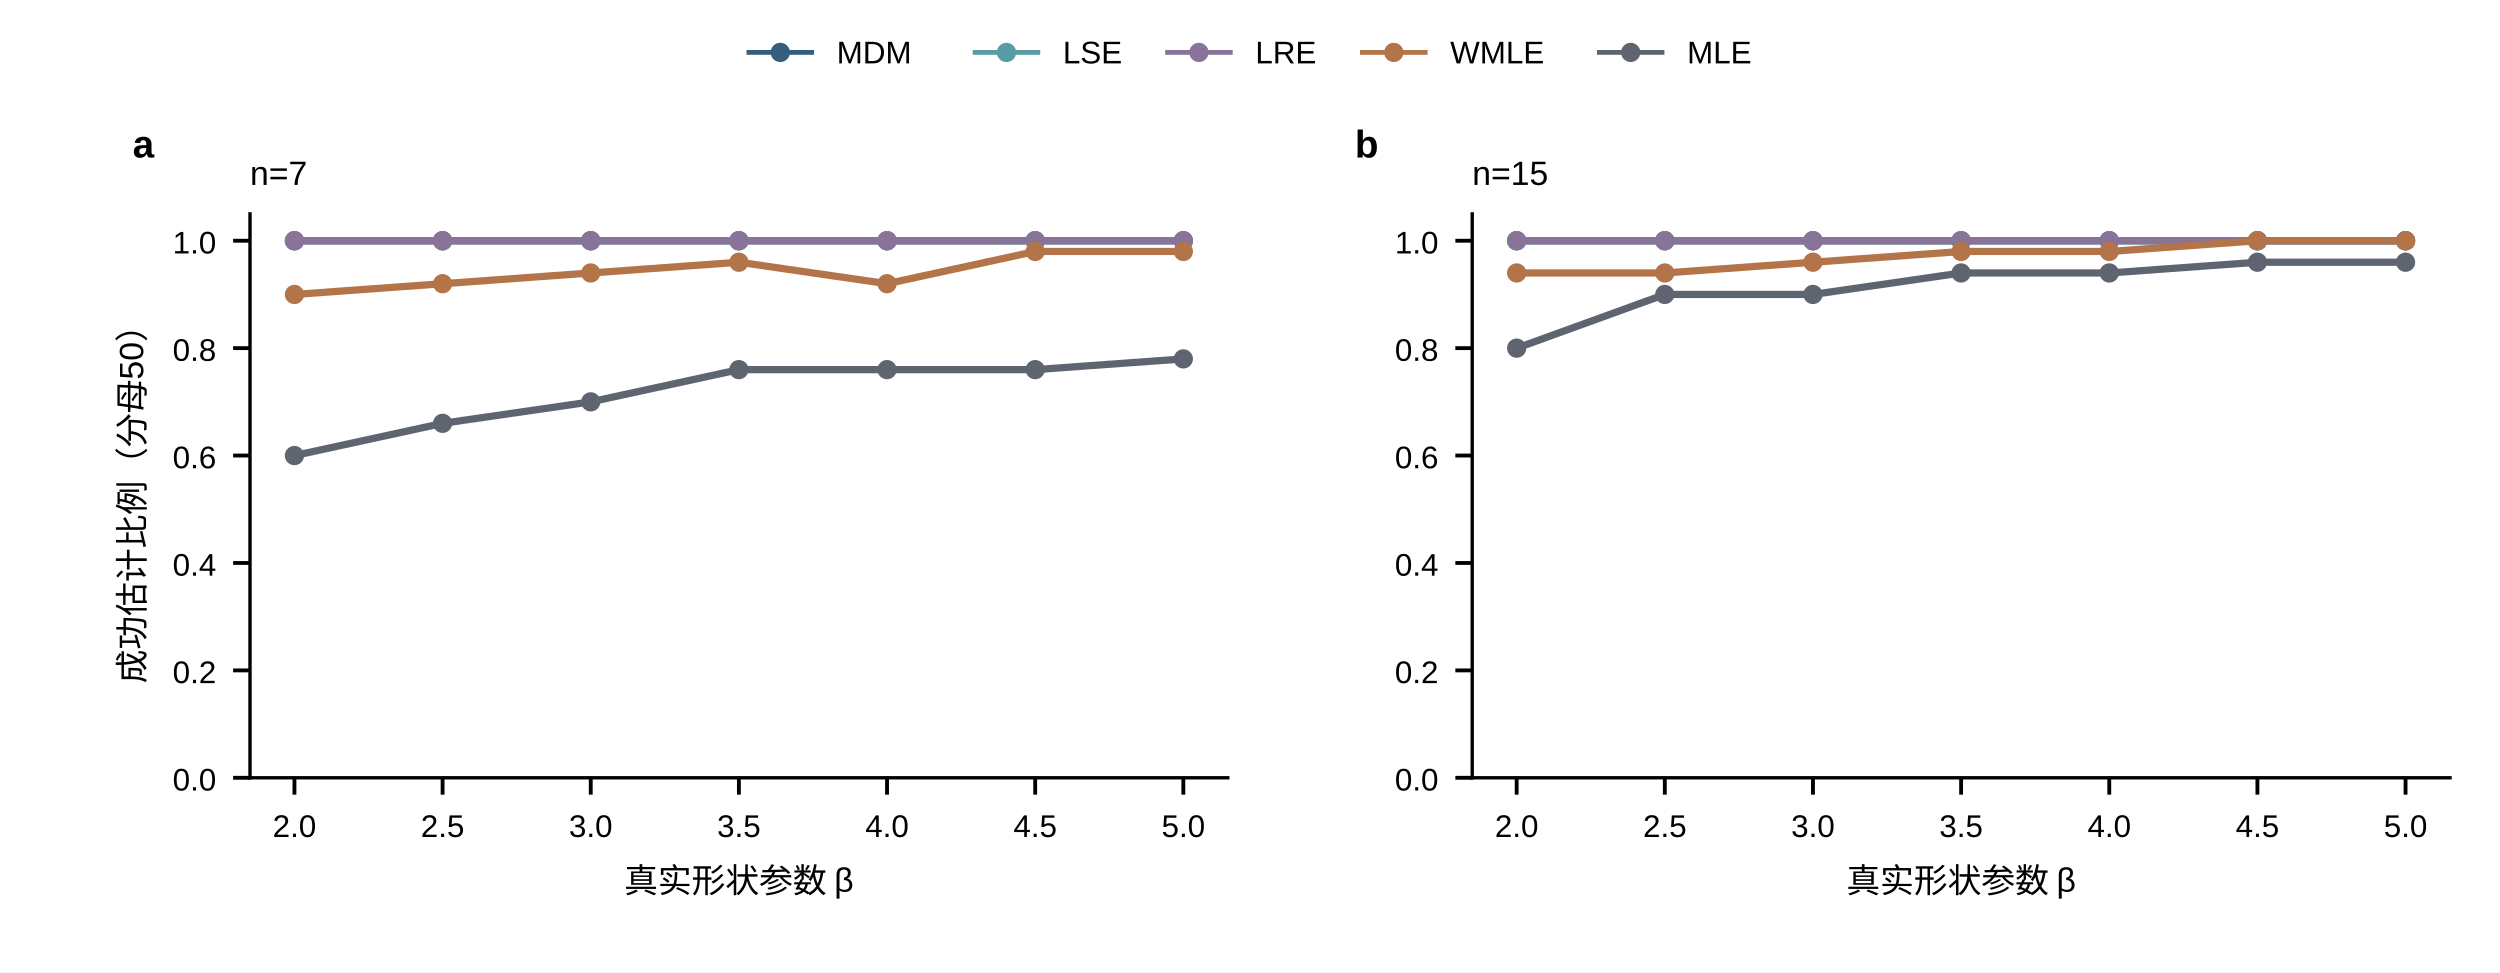
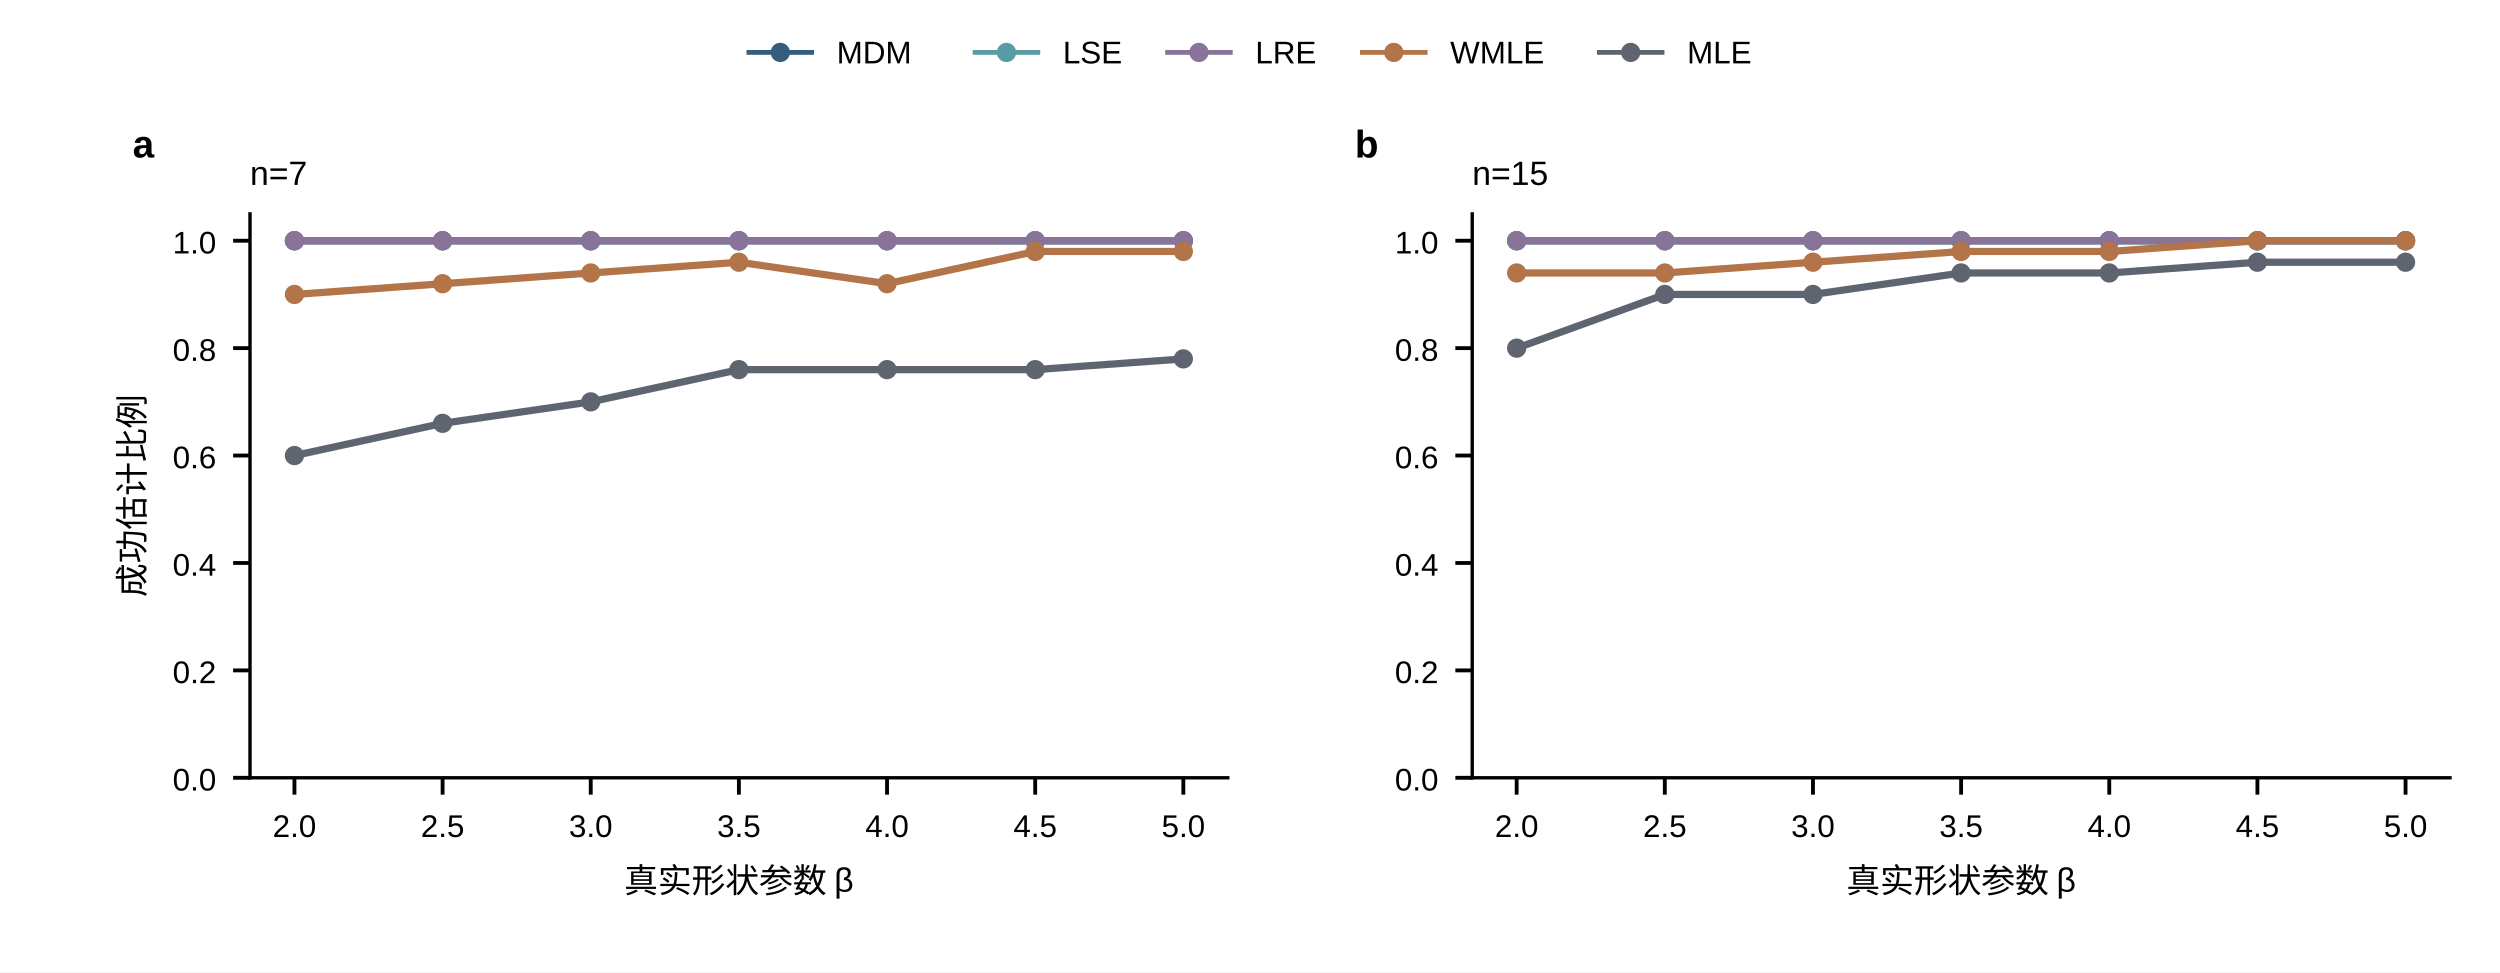
<svg xmlns="http://www.w3.org/2000/svg" xmlns:xlink="http://www.w3.org/1999/xlink" width="518.4pt" height="201.6pt" viewBox="0 0 518.4 201.6" version="1.1">
  <defs>
    <style type="text/css">*{stroke-linejoin: round; stroke-linecap: butt}</style>
  </defs>
  <g id="figure_1">
    <g id="patch_1">
      <path d="M 0 201.6 L 518.4 201.6 L 518.4 0 L 0 0 z " style="fill: #ffffff" />
    </g>
    <g id="axes_1">
      <g id="patch_2">
        <path d="M 51.84 161.28 L 254.592 161.28 L 254.592 44.352 L 51.84 44.352 z " style="fill: #ffffff" />
      </g>
      <g id="matplotlib.axis_1">
        <g id="xtick_1">
          <g id="line2d_1">
            <defs>
-               <path id="m52f894ca47" d="M 0 0 L 0 3.5 " style="stroke: #000000; stroke-width: 0.8" />
+               <path id="mac72987f22" d="M 0 0 L 0 3.5 " style="stroke: #000000; stroke-width: 0.8" />
            </defs>
            <g>
-               <use xlink:href="#m52f894ca47" x="61.056" y="161.28" style="stroke: #000000; stroke-width: 0.8" />
+               <use xlink:href="#mac72987f22" x="61.056" y="161.28" style="stroke: #000000; stroke-width: 0.8" />
            </g>
          </g>
          <g id="text_1">
            <text style="font-size: 6.5px; font-family: 'Microsoft YaHei', 'Arial', 'DejaVu Sans', sans-serif; text-anchor: middle" x="61.056" y="173.558" transform="rotate(-0 61.056 173.5581)">2.0</text>
          </g>
        </g>
        <g id="xtick_2">
          <g id="line2d_2">
            <g>
-               <use xlink:href="#m52f894ca47" x="91.776" y="161.28" style="stroke: #000000; stroke-width: 0.8" />
+               <use xlink:href="#mac72987f22" x="91.776" y="161.28" style="stroke: #000000; stroke-width: 0.8" />
            </g>
          </g>
          <g id="text_2">
            <text style="font-size: 6.5px; font-family: 'Microsoft YaHei', 'Arial', 'DejaVu Sans', sans-serif; text-anchor: middle" x="91.776" y="173.558" transform="rotate(-0 91.776 173.5581)">2.5</text>
          </g>
        </g>
        <g id="xtick_3">
          <g id="line2d_3">
            <g>
-               <use xlink:href="#m52f894ca47" x="122.496" y="161.28" style="stroke: #000000; stroke-width: 0.8" />
+               <use xlink:href="#mac72987f22" x="122.496" y="161.28" style="stroke: #000000; stroke-width: 0.8" />
            </g>
          </g>
          <g id="text_3">
            <text style="font-size: 6.5px; font-family: 'Microsoft YaHei', 'Arial', 'DejaVu Sans', sans-serif; text-anchor: middle" x="122.496" y="173.558" transform="rotate(-0 122.496 173.5581)">3.0</text>
          </g>
        </g>
        <g id="xtick_4">
          <g id="line2d_4">
            <g>
-               <use xlink:href="#m52f894ca47" x="153.216" y="161.28" style="stroke: #000000; stroke-width: 0.8" />
+               <use xlink:href="#mac72987f22" x="153.216" y="161.28" style="stroke: #000000; stroke-width: 0.8" />
            </g>
          </g>
          <g id="text_4">
            <text style="font-size: 6.5px; font-family: 'Microsoft YaHei', 'Arial', 'DejaVu Sans', sans-serif; text-anchor: middle" x="153.216" y="173.558" transform="rotate(-0 153.216 173.5581)">3.5</text>
          </g>
        </g>
        <g id="xtick_5">
          <g id="line2d_5">
            <g>
-               <use xlink:href="#m52f894ca47" x="183.936" y="161.28" style="stroke: #000000; stroke-width: 0.8" />
+               <use xlink:href="#mac72987f22" x="183.936" y="161.28" style="stroke: #000000; stroke-width: 0.8" />
            </g>
          </g>
          <g id="text_5">
            <text style="font-size: 6.5px; font-family: 'Microsoft YaHei', 'Arial', 'DejaVu Sans', sans-serif; text-anchor: middle" x="183.936" y="173.558" transform="rotate(-0 183.936 173.5581)">4.0</text>
          </g>
        </g>
        <g id="xtick_6">
          <g id="line2d_6">
            <g>
-               <use xlink:href="#m52f894ca47" x="214.656" y="161.28" style="stroke: #000000; stroke-width: 0.8" />
+               <use xlink:href="#mac72987f22" x="214.656" y="161.28" style="stroke: #000000; stroke-width: 0.8" />
            </g>
          </g>
          <g id="text_6">
            <text style="font-size: 6.5px; font-family: 'Microsoft YaHei', 'Arial', 'DejaVu Sans', sans-serif; text-anchor: middle" x="214.656" y="173.558" transform="rotate(-0 214.656 173.5581)">4.5</text>
          </g>
        </g>
        <g id="xtick_7">
          <g id="line2d_7">
            <g>
-               <use xlink:href="#m52f894ca47" x="245.376" y="161.28" style="stroke: #000000; stroke-width: 0.8" />
+               <use xlink:href="#mac72987f22" x="245.376" y="161.28" style="stroke: #000000; stroke-width: 0.8" />
            </g>
          </g>
          <g id="text_7">
            <text style="font-size: 6.5px; font-family: 'Microsoft YaHei', 'Arial', 'DejaVu Sans', sans-serif; text-anchor: middle" x="245.376" y="173.558" transform="rotate(-0 245.376 173.5581)">5.0</text>
          </g>
        </g>
        <g id="text_8">
          <text style="font-size: 7px; font-family: 'Microsoft YaHei', 'Arial', 'DejaVu Sans', sans-serif; text-anchor: middle" x="153.216" y="185.081" transform="rotate(-0 153.216 185.0809)">真实形状参数 β</text>
        </g>
      </g>
      <g id="matplotlib.axis_2">
        <g id="ytick_1">
          <g id="line2d_8">
            <defs>
-               <path id="m3443804d9f" d="M 0 0 L -3.5 0 " style="stroke: #000000; stroke-width: 0.8" />
+               <path id="m22dce167b6" d="M 0 0 L -3.5 0 " style="stroke: #000000; stroke-width: 0.8" />
            </defs>
            <g>
-               <use xlink:href="#m3443804d9f" x="51.84" y="161.28" style="stroke: #000000; stroke-width: 0.8" />
+               <use xlink:href="#m22dce167b6" x="51.84" y="161.28" style="stroke: #000000; stroke-width: 0.8" />
            </g>
          </g>
          <g id="text_9">
            <text style="font-size: 6.5px; font-family: 'Microsoft YaHei', 'Arial', 'DejaVu Sans', sans-serif; text-anchor: end" x="44.84" y="163.919" transform="rotate(-0 44.84 163.919)">0.0</text>
          </g>
        </g>
        <g id="ytick_2">
          <g id="line2d_9">
            <g>
-               <use xlink:href="#m3443804d9f" x="51.84" y="139.008" style="stroke: #000000; stroke-width: 0.8" />
+               <use xlink:href="#m22dce167b6" x="51.84" y="139.008" style="stroke: #000000; stroke-width: 0.8" />
            </g>
          </g>
          <g id="text_10">
            <text style="font-size: 6.5px; font-family: 'Microsoft YaHei', 'Arial', 'DejaVu Sans', sans-serif; text-anchor: end" x="44.84" y="141.647" transform="rotate(-0 44.84 141.647)">0.2</text>
          </g>
        </g>
        <g id="ytick_3">
          <g id="line2d_10">
            <g>
-               <use xlink:href="#m3443804d9f" x="51.84" y="116.736" style="stroke: #000000; stroke-width: 0.8" />
+               <use xlink:href="#m22dce167b6" x="51.84" y="116.736" style="stroke: #000000; stroke-width: 0.8" />
            </g>
          </g>
          <g id="text_11">
            <text style="font-size: 6.5px; font-family: 'Microsoft YaHei', 'Arial', 'DejaVu Sans', sans-serif; text-anchor: end" x="44.84" y="119.375" transform="rotate(-0 44.84 119.375)">0.4</text>
          </g>
        </g>
        <g id="ytick_4">
          <g id="line2d_11">
            <g>
-               <use xlink:href="#m3443804d9f" x="51.84" y="94.464" style="stroke: #000000; stroke-width: 0.8" />
+               <use xlink:href="#m22dce167b6" x="51.84" y="94.464" style="stroke: #000000; stroke-width: 0.8" />
            </g>
          </g>
          <g id="text_12">
            <text style="font-size: 6.5px; font-family: 'Microsoft YaHei', 'Arial', 'DejaVu Sans', sans-serif; text-anchor: end" x="44.84" y="97.103" transform="rotate(-0 44.84 97.10304)">0.6</text>
          </g>
        </g>
        <g id="ytick_5">
          <g id="line2d_12">
            <g>
-               <use xlink:href="#m3443804d9f" x="51.84" y="72.192" style="stroke: #000000; stroke-width: 0.8" />
+               <use xlink:href="#m22dce167b6" x="51.84" y="72.192" style="stroke: #000000; stroke-width: 0.8" />
            </g>
          </g>
          <g id="text_13">
            <text style="font-size: 6.5px; font-family: 'Microsoft YaHei', 'Arial', 'DejaVu Sans', sans-serif; text-anchor: end" x="44.84" y="74.831" transform="rotate(-0 44.84 74.83104)">0.8</text>
          </g>
        </g>
        <g id="ytick_6">
          <g id="line2d_13">
            <g>
-               <use xlink:href="#m3443804d9f" x="51.84" y="49.92" style="stroke: #000000; stroke-width: 0.8" />
+               <use xlink:href="#m22dce167b6" x="51.84" y="49.92" style="stroke: #000000; stroke-width: 0.8" />
            </g>
          </g>
          <g id="text_14">
            <text style="font-size: 6.5px; font-family: 'Microsoft YaHei', 'Arial', 'DejaVu Sans', sans-serif; text-anchor: end" x="44.84" y="52.559" transform="rotate(-0 44.84 52.55904)">1.0</text>
          </g>
        </g>
        <g id="text_15">
-           <text style="font-size: 7px; font-family: 'Microsoft YaHei', 'Arial', 'DejaVu Sans', sans-serif; text-anchor: middle" x="29.878" y="102.816" transform="rotate(-90 29.87771 102.816)">成功估计比例（分母50）</text>
+           <text style="font-size: 7px; font-family: 'Microsoft YaHei', 'Arial', 'DejaVu Sans', sans-serif; text-anchor: middle" x="29.878" y="102.816" transform="rotate(-90 29.87771 102.816)">成功估计比例</text>
        </g>
      </g>
      <g id="line2d_14">
-         <path d="M 61.056 49.92 L 91.776 49.92 L 122.496 49.92 L 153.216 49.92 L 183.936 49.92 L 214.656 49.92 L 245.376 49.92 " clip-path="url(#pa2a6c002b0)" style="fill: none; stroke: #345d7e; stroke-width: 1.5; stroke-linecap: square" />
+         <path d="M 61.056 49.92 L 91.776 49.92 L 122.496 49.92 L 153.216 49.92 L 183.936 49.92 L 214.656 49.92 L 245.376 49.92 " clip-path="url(#p9dd5cc0a24)" style="fill: none; stroke: #345d7e; stroke-width: 1.5; stroke-linecap: square" />
        <defs>
-           <path id="mf8c8189ebd" d="M 0 1.5 C 0.398 1.5 0.779 1.342 1.061 1.061 C 1.342 0.779 1.5 0.398 1.5 0 C 1.5 -0.398 1.342 -0.779 1.061 -1.061 C 0.779 -1.342 0.398 -1.5 0 -1.5 C -0.398 -1.5 -0.779 -1.342 -1.061 -1.061 C -1.342 -0.779 -1.5 -0.398 -1.5 0 C -1.5 0.398 -1.342 0.779 -1.061 1.061 C -0.779 1.342 -0.398 1.5 0 1.5 z " style="stroke: #345d7e" />
+           <path id="m0d41736c88" d="M 0 1.5 C 0.398 1.5 0.779 1.342 1.061 1.061 C 1.342 0.779 1.5 0.398 1.5 0 C 1.5 -0.398 1.342 -0.779 1.061 -1.061 C 0.779 -1.342 0.398 -1.5 0 -1.5 C -0.398 -1.5 -0.779 -1.342 -1.061 -1.061 C -1.342 -0.779 -1.5 -0.398 -1.5 0 C -1.5 0.398 -1.342 0.779 -1.061 1.061 C -0.779 1.342 -0.398 1.5 0 1.5 z " style="stroke: #345d7e" />
        </defs>
-         <g clip-path="url(#pa2a6c002b0)">
-           <use xlink:href="#mf8c8189ebd" x="61.056" y="49.92" style="fill: #345d7e; stroke: #345d7e" />
-           <use xlink:href="#mf8c8189ebd" x="91.776" y="49.92" style="fill: #345d7e; stroke: #345d7e" />
-           <use xlink:href="#mf8c8189ebd" x="122.496" y="49.92" style="fill: #345d7e; stroke: #345d7e" />
-           <use xlink:href="#mf8c8189ebd" x="153.216" y="49.92" style="fill: #345d7e; stroke: #345d7e" />
-           <use xlink:href="#mf8c8189ebd" x="183.936" y="49.92" style="fill: #345d7e; stroke: #345d7e" />
-           <use xlink:href="#mf8c8189ebd" x="214.656" y="49.92" style="fill: #345d7e; stroke: #345d7e" />
-           <use xlink:href="#mf8c8189ebd" x="245.376" y="49.92" style="fill: #345d7e; stroke: #345d7e" />
+         <g clip-path="url(#p9dd5cc0a24)">
+           <use xlink:href="#m0d41736c88" x="61.056" y="49.92" style="fill: #345d7e; stroke: #345d7e" />
+           <use xlink:href="#m0d41736c88" x="91.776" y="49.92" style="fill: #345d7e; stroke: #345d7e" />
+           <use xlink:href="#m0d41736c88" x="122.496" y="49.92" style="fill: #345d7e; stroke: #345d7e" />
+           <use xlink:href="#m0d41736c88" x="153.216" y="49.92" style="fill: #345d7e; stroke: #345d7e" />
+           <use xlink:href="#m0d41736c88" x="183.936" y="49.92" style="fill: #345d7e; stroke: #345d7e" />
+           <use xlink:href="#m0d41736c88" x="214.656" y="49.92" style="fill: #345d7e; stroke: #345d7e" />
+           <use xlink:href="#m0d41736c88" x="245.376" y="49.92" style="fill: #345d7e; stroke: #345d7e" />
        </g>
      </g>
      <g id="line2d_15">
-         <path d="M 61.056 49.92 L 91.776 49.92 L 122.496 49.92 L 153.216 49.92 L 183.936 49.92 L 214.656 49.92 L 245.376 49.92 " clip-path="url(#pa2a6c002b0)" style="fill: none; stroke: #589ca3; stroke-width: 1.5; stroke-linecap: square" />
+         <path d="M 61.056 49.92 L 91.776 49.92 L 122.496 49.92 L 153.216 49.92 L 183.936 49.92 L 214.656 49.92 L 245.376 49.92 " clip-path="url(#p9dd5cc0a24)" style="fill: none; stroke: #589ca3; stroke-width: 1.5; stroke-linecap: square" />
        <defs>
-           <path id="m329922a974" d="M 0 1.5 C 0.398 1.5 0.779 1.342 1.061 1.061 C 1.342 0.779 1.5 0.398 1.5 0 C 1.5 -0.398 1.342 -0.779 1.061 -1.061 C 0.779 -1.342 0.398 -1.5 0 -1.5 C -0.398 -1.5 -0.779 -1.342 -1.061 -1.061 C -1.342 -0.779 -1.5 -0.398 -1.5 0 C -1.5 0.398 -1.342 0.779 -1.061 1.061 C -0.779 1.342 -0.398 1.5 0 1.5 z " style="stroke: #589ca3" />
+           <path id="m8e7877c3de" d="M 0 1.5 C 0.398 1.5 0.779 1.342 1.061 1.061 C 1.342 0.779 1.5 0.398 1.5 0 C 1.5 -0.398 1.342 -0.779 1.061 -1.061 C 0.779 -1.342 0.398 -1.5 0 -1.5 C -0.398 -1.5 -0.779 -1.342 -1.061 -1.061 C -1.342 -0.779 -1.5 -0.398 -1.5 0 C -1.5 0.398 -1.342 0.779 -1.061 1.061 C -0.779 1.342 -0.398 1.5 0 1.5 z " style="stroke: #589ca3" />
        </defs>
-         <g clip-path="url(#pa2a6c002b0)">
-           <use xlink:href="#m329922a974" x="61.056" y="49.92" style="fill: #589ca3; stroke: #589ca3" />
-           <use xlink:href="#m329922a974" x="91.776" y="49.92" style="fill: #589ca3; stroke: #589ca3" />
-           <use xlink:href="#m329922a974" x="122.496" y="49.92" style="fill: #589ca3; stroke: #589ca3" />
-           <use xlink:href="#m329922a974" x="153.216" y="49.92" style="fill: #589ca3; stroke: #589ca3" />
-           <use xlink:href="#m329922a974" x="183.936" y="49.92" style="fill: #589ca3; stroke: #589ca3" />
-           <use xlink:href="#m329922a974" x="214.656" y="49.92" style="fill: #589ca3; stroke: #589ca3" />
-           <use xlink:href="#m329922a974" x="245.376" y="49.92" style="fill: #589ca3; stroke: #589ca3" />
+         <g clip-path="url(#p9dd5cc0a24)">
+           <use xlink:href="#m8e7877c3de" x="61.056" y="49.92" style="fill: #589ca3; stroke: #589ca3" />
+           <use xlink:href="#m8e7877c3de" x="91.776" y="49.92" style="fill: #589ca3; stroke: #589ca3" />
+           <use xlink:href="#m8e7877c3de" x="122.496" y="49.92" style="fill: #589ca3; stroke: #589ca3" />
+           <use xlink:href="#m8e7877c3de" x="153.216" y="49.92" style="fill: #589ca3; stroke: #589ca3" />
+           <use xlink:href="#m8e7877c3de" x="183.936" y="49.92" style="fill: #589ca3; stroke: #589ca3" />
+           <use xlink:href="#m8e7877c3de" x="214.656" y="49.92" style="fill: #589ca3; stroke: #589ca3" />
+           <use xlink:href="#m8e7877c3de" x="245.376" y="49.92" style="fill: #589ca3; stroke: #589ca3" />
        </g>
      </g>
      <g id="line2d_16">
-         <path d="M 61.056 49.92 L 91.776 49.92 L 122.496 49.92 L 153.216 49.92 L 183.936 49.92 L 214.656 49.92 L 245.376 49.92 " clip-path="url(#pa2a6c002b0)" style="fill: none; stroke: #8a7398; stroke-width: 1.5; stroke-linecap: square" />
+         <path d="M 61.056 49.92 L 91.776 49.92 L 122.496 49.92 L 153.216 49.92 L 183.936 49.92 L 214.656 49.92 L 245.376 49.92 " clip-path="url(#p9dd5cc0a24)" style="fill: none; stroke: #8a7398; stroke-width: 1.5; stroke-linecap: square" />
        <defs>
-           <path id="mcb646d51de" d="M 0 1.5 C 0.398 1.5 0.779 1.342 1.061 1.061 C 1.342 0.779 1.5 0.398 1.5 0 C 1.5 -0.398 1.342 -0.779 1.061 -1.061 C 0.779 -1.342 0.398 -1.5 0 -1.5 C -0.398 -1.5 -0.779 -1.342 -1.061 -1.061 C -1.342 -0.779 -1.5 -0.398 -1.5 0 C -1.5 0.398 -1.342 0.779 -1.061 1.061 C -0.779 1.342 -0.398 1.5 0 1.5 z " style="stroke: #8a7398" />
+           <path id="m2a832a45e6" d="M 0 1.5 C 0.398 1.5 0.779 1.342 1.061 1.061 C 1.342 0.779 1.5 0.398 1.5 0 C 1.5 -0.398 1.342 -0.779 1.061 -1.061 C 0.779 -1.342 0.398 -1.5 0 -1.5 C -0.398 -1.5 -0.779 -1.342 -1.061 -1.061 C -1.342 -0.779 -1.5 -0.398 -1.5 0 C -1.5 0.398 -1.342 0.779 -1.061 1.061 C -0.779 1.342 -0.398 1.5 0 1.5 z " style="stroke: #8a7398" />
        </defs>
-         <g clip-path="url(#pa2a6c002b0)">
-           <use xlink:href="#mcb646d51de" x="61.056" y="49.92" style="fill: #8a7398; stroke: #8a7398" />
-           <use xlink:href="#mcb646d51de" x="91.776" y="49.92" style="fill: #8a7398; stroke: #8a7398" />
-           <use xlink:href="#mcb646d51de" x="122.496" y="49.92" style="fill: #8a7398; stroke: #8a7398" />
-           <use xlink:href="#mcb646d51de" x="153.216" y="49.92" style="fill: #8a7398; stroke: #8a7398" />
-           <use xlink:href="#mcb646d51de" x="183.936" y="49.92" style="fill: #8a7398; stroke: #8a7398" />
-           <use xlink:href="#mcb646d51de" x="214.656" y="49.92" style="fill: #8a7398; stroke: #8a7398" />
-           <use xlink:href="#mcb646d51de" x="245.376" y="49.92" style="fill: #8a7398; stroke: #8a7398" />
+         <g clip-path="url(#p9dd5cc0a24)">
+           <use xlink:href="#m2a832a45e6" x="61.056" y="49.92" style="fill: #8a7398; stroke: #8a7398" />
+           <use xlink:href="#m2a832a45e6" x="91.776" y="49.92" style="fill: #8a7398; stroke: #8a7398" />
+           <use xlink:href="#m2a832a45e6" x="122.496" y="49.92" style="fill: #8a7398; stroke: #8a7398" />
+           <use xlink:href="#m2a832a45e6" x="153.216" y="49.92" style="fill: #8a7398; stroke: #8a7398" />
+           <use xlink:href="#m2a832a45e6" x="183.936" y="49.92" style="fill: #8a7398; stroke: #8a7398" />
+           <use xlink:href="#m2a832a45e6" x="214.656" y="49.92" style="fill: #8a7398; stroke: #8a7398" />
+           <use xlink:href="#m2a832a45e6" x="245.376" y="49.92" style="fill: #8a7398; stroke: #8a7398" />
        </g>
      </g>
      <g id="line2d_17">
-         <path d="M 61.056 61.056 L 91.776 58.829 L 122.496 56.602 L 153.216 54.374 L 183.936 58.829 L 214.656 52.147 L 245.376 52.147 " clip-path="url(#pa2a6c002b0)" style="fill: none; stroke: #b27448; stroke-width: 1.5; stroke-linecap: square" />
+         <path d="M 61.056 61.056 L 91.776 58.829 L 122.496 56.602 L 153.216 54.374 L 183.936 58.829 L 214.656 52.147 L 245.376 52.147 " clip-path="url(#p9dd5cc0a24)" style="fill: none; stroke: #b27448; stroke-width: 1.5; stroke-linecap: square" />
        <defs>
-           <path id="m77d8731230" d="M 0 1.5 C 0.398 1.5 0.779 1.342 1.061 1.061 C 1.342 0.779 1.5 0.398 1.5 0 C 1.5 -0.398 1.342 -0.779 1.061 -1.061 C 0.779 -1.342 0.398 -1.5 0 -1.5 C -0.398 -1.5 -0.779 -1.342 -1.061 -1.061 C -1.342 -0.779 -1.5 -0.398 -1.5 0 C -1.5 0.398 -1.342 0.779 -1.061 1.061 C -0.779 1.342 -0.398 1.5 0 1.5 z " style="stroke: #b27448" />
+           <path id="m5f519df55a" d="M 0 1.5 C 0.398 1.5 0.779 1.342 1.061 1.061 C 1.342 0.779 1.5 0.398 1.5 0 C 1.5 -0.398 1.342 -0.779 1.061 -1.061 C 0.779 -1.342 0.398 -1.5 0 -1.5 C -0.398 -1.5 -0.779 -1.342 -1.061 -1.061 C -1.342 -0.779 -1.5 -0.398 -1.5 0 C -1.5 0.398 -1.342 0.779 -1.061 1.061 C -0.779 1.342 -0.398 1.5 0 1.5 z " style="stroke: #b27448" />
        </defs>
-         <g clip-path="url(#pa2a6c002b0)">
-           <use xlink:href="#m77d8731230" x="61.056" y="61.056" style="fill: #b27448; stroke: #b27448" />
-           <use xlink:href="#m77d8731230" x="91.776" y="58.829" style="fill: #b27448; stroke: #b27448" />
-           <use xlink:href="#m77d8731230" x="122.496" y="56.602" style="fill: #b27448; stroke: #b27448" />
-           <use xlink:href="#m77d8731230" x="153.216" y="54.374" style="fill: #b27448; stroke: #b27448" />
-           <use xlink:href="#m77d8731230" x="183.936" y="58.829" style="fill: #b27448; stroke: #b27448" />
-           <use xlink:href="#m77d8731230" x="214.656" y="52.147" style="fill: #b27448; stroke: #b27448" />
-           <use xlink:href="#m77d8731230" x="245.376" y="52.147" style="fill: #b27448; stroke: #b27448" />
+         <g clip-path="url(#p9dd5cc0a24)">
+           <use xlink:href="#m5f519df55a" x="61.056" y="61.056" style="fill: #b27448; stroke: #b27448" />
+           <use xlink:href="#m5f519df55a" x="91.776" y="58.829" style="fill: #b27448; stroke: #b27448" />
+           <use xlink:href="#m5f519df55a" x="122.496" y="56.602" style="fill: #b27448; stroke: #b27448" />
+           <use xlink:href="#m5f519df55a" x="153.216" y="54.374" style="fill: #b27448; stroke: #b27448" />
+           <use xlink:href="#m5f519df55a" x="183.936" y="58.829" style="fill: #b27448; stroke: #b27448" />
+           <use xlink:href="#m5f519df55a" x="214.656" y="52.147" style="fill: #b27448; stroke: #b27448" />
+           <use xlink:href="#m5f519df55a" x="245.376" y="52.147" style="fill: #b27448; stroke: #b27448" />
        </g>
      </g>
      <g id="line2d_18">
-         <path d="M 61.056 94.464 L 91.776 87.782 L 122.496 83.328 L 153.216 76.646 L 183.936 76.646 L 214.656 76.646 L 245.376 74.419 " clip-path="url(#pa2a6c002b0)" style="fill: none; stroke: #5f6570; stroke-width: 1.5; stroke-linecap: square" />
+         <path d="M 61.056 94.464 L 91.776 87.782 L 122.496 83.328 L 153.216 76.646 L 183.936 76.646 L 214.656 76.646 L 245.376 74.419 " clip-path="url(#p9dd5cc0a24)" style="fill: none; stroke: #5f6570; stroke-width: 1.5; stroke-linecap: square" />
        <defs>
-           <path id="m27c44af8bd" d="M 0 1.5 C 0.398 1.5 0.779 1.342 1.061 1.061 C 1.342 0.779 1.5 0.398 1.5 0 C 1.5 -0.398 1.342 -0.779 1.061 -1.061 C 0.779 -1.342 0.398 -1.5 0 -1.5 C -0.398 -1.5 -0.779 -1.342 -1.061 -1.061 C -1.342 -0.779 -1.5 -0.398 -1.5 0 C -1.5 0.398 -1.342 0.779 -1.061 1.061 C -0.779 1.342 -0.398 1.5 0 1.5 z " style="stroke: #5f6570" />
+           <path id="mb5ea25c2c4" d="M 0 1.5 C 0.398 1.5 0.779 1.342 1.061 1.061 C 1.342 0.779 1.5 0.398 1.5 0 C 1.5 -0.398 1.342 -0.779 1.061 -1.061 C 0.779 -1.342 0.398 -1.5 0 -1.5 C -0.398 -1.5 -0.779 -1.342 -1.061 -1.061 C -1.342 -0.779 -1.5 -0.398 -1.5 0 C -1.5 0.398 -1.342 0.779 -1.061 1.061 C -0.779 1.342 -0.398 1.5 0 1.5 z " style="stroke: #5f6570" />
        </defs>
-         <g clip-path="url(#pa2a6c002b0)">
-           <use xlink:href="#m27c44af8bd" x="61.056" y="94.464" style="fill: #5f6570; stroke: #5f6570" />
-           <use xlink:href="#m27c44af8bd" x="91.776" y="87.782" style="fill: #5f6570; stroke: #5f6570" />
-           <use xlink:href="#m27c44af8bd" x="122.496" y="83.328" style="fill: #5f6570; stroke: #5f6570" />
-           <use xlink:href="#m27c44af8bd" x="153.216" y="76.646" style="fill: #5f6570; stroke: #5f6570" />
-           <use xlink:href="#m27c44af8bd" x="183.936" y="76.646" style="fill: #5f6570; stroke: #5f6570" />
-           <use xlink:href="#m27c44af8bd" x="214.656" y="76.646" style="fill: #5f6570; stroke: #5f6570" />
-           <use xlink:href="#m27c44af8bd" x="245.376" y="74.419" style="fill: #5f6570; stroke: #5f6570" />
+         <g clip-path="url(#p9dd5cc0a24)">
+           <use xlink:href="#mb5ea25c2c4" x="61.056" y="94.464" style="fill: #5f6570; stroke: #5f6570" />
+           <use xlink:href="#mb5ea25c2c4" x="91.776" y="87.782" style="fill: #5f6570; stroke: #5f6570" />
+           <use xlink:href="#mb5ea25c2c4" x="122.496" y="83.328" style="fill: #5f6570; stroke: #5f6570" />
+           <use xlink:href="#mb5ea25c2c4" x="153.216" y="76.646" style="fill: #5f6570; stroke: #5f6570" />
+           <use xlink:href="#mb5ea25c2c4" x="183.936" y="76.646" style="fill: #5f6570; stroke: #5f6570" />
+           <use xlink:href="#mb5ea25c2c4" x="214.656" y="76.646" style="fill: #5f6570; stroke: #5f6570" />
+           <use xlink:href="#mb5ea25c2c4" x="245.376" y="74.419" style="fill: #5f6570; stroke: #5f6570" />
        </g>
      </g>
      <g id="patch_3">
        <path d="M 51.84 161.28 L 51.84 44.352 " style="fill: none; stroke: #000000; stroke-width: 0.7; stroke-linejoin: miter; stroke-linecap: square" />
      </g>
      <g id="patch_4">
        <path d="M 51.84 161.28 L 254.592 161.28 " style="fill: none; stroke: #000000; stroke-width: 0.7; stroke-linejoin: miter; stroke-linecap: square" />
      </g>
      <g id="text_16">
        <text style="font-weight: 700; font-size: 8px; font-family: 'Microsoft YaHei', 'Arial', 'DejaVu Sans', sans-serif; text-anchor: start" x="27.51" y="32.659" transform="rotate(-0 27.50976 32.6592)">a</text>
      </g>
      <g id="text_17">
        <text style="font-size: 7px; font-family: 'Microsoft YaHei', 'Arial', 'DejaVu Sans', sans-serif; text-anchor: start" x="51.84" y="38.352" transform="rotate(-0 51.84 38.352)">n=7</text>
      </g>
    </g>
    <g id="axes_2">
      <g id="patch_5">
        <path d="M 305.28 161.28 L 508.032 161.28 L 508.032 44.352 L 305.28 44.352 z " style="fill: #ffffff" />
      </g>
      <g id="matplotlib.axis_3">
        <g id="xtick_8">
          <g id="line2d_19">
            <g>
-               <use xlink:href="#m52f894ca47" x="314.496" y="161.28" style="stroke: #000000; stroke-width: 0.8" />
+               <use xlink:href="#mac72987f22" x="314.496" y="161.28" style="stroke: #000000; stroke-width: 0.8" />
            </g>
          </g>
          <g id="text_18">
            <text style="font-size: 6.5px; font-family: 'Microsoft YaHei', 'Arial', 'DejaVu Sans', sans-serif; text-anchor: middle" x="314.496" y="173.558" transform="rotate(-0 314.496 173.5581)">2.0</text>
          </g>
        </g>
        <g id="xtick_9">
          <g id="line2d_20">
            <g>
-               <use xlink:href="#m52f894ca47" x="345.216" y="161.28" style="stroke: #000000; stroke-width: 0.8" />
+               <use xlink:href="#mac72987f22" x="345.216" y="161.28" style="stroke: #000000; stroke-width: 0.8" />
            </g>
          </g>
          <g id="text_19">
            <text style="font-size: 6.5px; font-family: 'Microsoft YaHei', 'Arial', 'DejaVu Sans', sans-serif; text-anchor: middle" x="345.216" y="173.558" transform="rotate(-0 345.216 173.5581)">2.5</text>
          </g>
        </g>
        <g id="xtick_10">
          <g id="line2d_21">
            <g>
-               <use xlink:href="#m52f894ca47" x="375.936" y="161.28" style="stroke: #000000; stroke-width: 0.8" />
+               <use xlink:href="#mac72987f22" x="375.936" y="161.28" style="stroke: #000000; stroke-width: 0.8" />
            </g>
          </g>
          <g id="text_20">
            <text style="font-size: 6.5px; font-family: 'Microsoft YaHei', 'Arial', 'DejaVu Sans', sans-serif; text-anchor: middle" x="375.936" y="173.558" transform="rotate(-0 375.936 173.5581)">3.0</text>
          </g>
        </g>
        <g id="xtick_11">
          <g id="line2d_22">
            <g>
-               <use xlink:href="#m52f894ca47" x="406.656" y="161.28" style="stroke: #000000; stroke-width: 0.8" />
+               <use xlink:href="#mac72987f22" x="406.656" y="161.28" style="stroke: #000000; stroke-width: 0.8" />
            </g>
          </g>
          <g id="text_21">
            <text style="font-size: 6.5px; font-family: 'Microsoft YaHei', 'Arial', 'DejaVu Sans', sans-serif; text-anchor: middle" x="406.656" y="173.558" transform="rotate(-0 406.656 173.5581)">3.5</text>
          </g>
        </g>
        <g id="xtick_12">
          <g id="line2d_23">
            <g>
-               <use xlink:href="#m52f894ca47" x="437.376" y="161.28" style="stroke: #000000; stroke-width: 0.8" />
+               <use xlink:href="#mac72987f22" x="437.376" y="161.28" style="stroke: #000000; stroke-width: 0.8" />
            </g>
          </g>
          <g id="text_22">
            <text style="font-size: 6.5px; font-family: 'Microsoft YaHei', 'Arial', 'DejaVu Sans', sans-serif; text-anchor: middle" x="437.376" y="173.558" transform="rotate(-0 437.376 173.5581)">4.0</text>
          </g>
        </g>
        <g id="xtick_13">
          <g id="line2d_24">
            <g>
-               <use xlink:href="#m52f894ca47" x="468.096" y="161.28" style="stroke: #000000; stroke-width: 0.8" />
+               <use xlink:href="#mac72987f22" x="468.096" y="161.28" style="stroke: #000000; stroke-width: 0.8" />
            </g>
          </g>
          <g id="text_23">
            <text style="font-size: 6.5px; font-family: 'Microsoft YaHei', 'Arial', 'DejaVu Sans', sans-serif; text-anchor: middle" x="468.096" y="173.558" transform="rotate(-0 468.096 173.5581)">4.5</text>
          </g>
        </g>
        <g id="xtick_14">
          <g id="line2d_25">
            <g>
-               <use xlink:href="#m52f894ca47" x="498.816" y="161.28" style="stroke: #000000; stroke-width: 0.8" />
+               <use xlink:href="#mac72987f22" x="498.816" y="161.28" style="stroke: #000000; stroke-width: 0.8" />
            </g>
          </g>
          <g id="text_24">
            <text style="font-size: 6.5px; font-family: 'Microsoft YaHei', 'Arial', 'DejaVu Sans', sans-serif; text-anchor: middle" x="498.816" y="173.558" transform="rotate(-0 498.816 173.5581)">5.0</text>
          </g>
        </g>
        <g id="text_25">
          <text style="font-size: 7px; font-family: 'Microsoft YaHei', 'Arial', 'DejaVu Sans', sans-serif; text-anchor: middle" x="406.656" y="185.081" transform="rotate(-0 406.656 185.0809)">真实形状参数 β</text>
        </g>
      </g>
      <g id="matplotlib.axis_4">
        <g id="ytick_7">
          <g id="line2d_26">
            <g>
-               <use xlink:href="#m3443804d9f" x="305.28" y="161.28" style="stroke: #000000; stroke-width: 0.8" />
+               <use xlink:href="#m22dce167b6" x="305.28" y="161.28" style="stroke: #000000; stroke-width: 0.8" />
            </g>
          </g>
          <g id="text_26">
            <text style="font-size: 6.5px; font-family: 'Microsoft YaHei', 'Arial', 'DejaVu Sans', sans-serif; text-anchor: end" x="298.28" y="163.919" transform="rotate(-0 298.28 163.919)">0.0</text>
          </g>
        </g>
        <g id="ytick_8">
          <g id="line2d_27">
            <g>
-               <use xlink:href="#m3443804d9f" x="305.28" y="139.008" style="stroke: #000000; stroke-width: 0.8" />
+               <use xlink:href="#m22dce167b6" x="305.28" y="139.008" style="stroke: #000000; stroke-width: 0.8" />
            </g>
          </g>
          <g id="text_27">
            <text style="font-size: 6.5px; font-family: 'Microsoft YaHei', 'Arial', 'DejaVu Sans', sans-serif; text-anchor: end" x="298.28" y="141.647" transform="rotate(-0 298.28 141.647)">0.2</text>
          </g>
        </g>
        <g id="ytick_9">
          <g id="line2d_28">
            <g>
-               <use xlink:href="#m3443804d9f" x="305.28" y="116.736" style="stroke: #000000; stroke-width: 0.8" />
+               <use xlink:href="#m22dce167b6" x="305.28" y="116.736" style="stroke: #000000; stroke-width: 0.8" />
            </g>
          </g>
          <g id="text_28">
            <text style="font-size: 6.5px; font-family: 'Microsoft YaHei', 'Arial', 'DejaVu Sans', sans-serif; text-anchor: end" x="298.28" y="119.375" transform="rotate(-0 298.28 119.375)">0.4</text>
          </g>
        </g>
        <g id="ytick_10">
          <g id="line2d_29">
            <g>
-               <use xlink:href="#m3443804d9f" x="305.28" y="94.464" style="stroke: #000000; stroke-width: 0.8" />
+               <use xlink:href="#m22dce167b6" x="305.28" y="94.464" style="stroke: #000000; stroke-width: 0.8" />
            </g>
          </g>
          <g id="text_29">
            <text style="font-size: 6.5px; font-family: 'Microsoft YaHei', 'Arial', 'DejaVu Sans', sans-serif; text-anchor: end" x="298.28" y="97.103" transform="rotate(-0 298.28 97.10304)">0.6</text>
          </g>
        </g>
        <g id="ytick_11">
          <g id="line2d_30">
            <g>
-               <use xlink:href="#m3443804d9f" x="305.28" y="72.192" style="stroke: #000000; stroke-width: 0.8" />
+               <use xlink:href="#m22dce167b6" x="305.28" y="72.192" style="stroke: #000000; stroke-width: 0.8" />
            </g>
          </g>
          <g id="text_30">
            <text style="font-size: 6.5px; font-family: 'Microsoft YaHei', 'Arial', 'DejaVu Sans', sans-serif; text-anchor: end" x="298.28" y="74.831" transform="rotate(-0 298.28 74.83104)">0.8</text>
          </g>
        </g>
        <g id="ytick_12">
          <g id="line2d_31">
            <g>
-               <use xlink:href="#m3443804d9f" x="305.28" y="49.92" style="stroke: #000000; stroke-width: 0.8" />
+               <use xlink:href="#m22dce167b6" x="305.28" y="49.92" style="stroke: #000000; stroke-width: 0.8" />
            </g>
          </g>
          <g id="text_31">
            <text style="font-size: 6.5px; font-family: 'Microsoft YaHei', 'Arial', 'DejaVu Sans', sans-serif; text-anchor: end" x="298.28" y="52.559" transform="rotate(-0 298.28 52.55904)">1.0</text>
          </g>
        </g>
      </g>
      <g id="line2d_32">
-         <path d="M 314.496 49.92 L 345.216 49.92 L 375.936 49.92 L 406.656 49.92 L 437.376 49.92 L 468.096 49.92 L 498.816 49.92 " clip-path="url(#pa4f170e0bd)" style="fill: none; stroke: #345d7e; stroke-width: 1.5; stroke-linecap: square" />
-         <g clip-path="url(#pa4f170e0bd)">
-           <use xlink:href="#mf8c8189ebd" x="314.496" y="49.92" style="fill: #345d7e; stroke: #345d7e" />
-           <use xlink:href="#mf8c8189ebd" x="345.216" y="49.92" style="fill: #345d7e; stroke: #345d7e" />
-           <use xlink:href="#mf8c8189ebd" x="375.936" y="49.92" style="fill: #345d7e; stroke: #345d7e" />
-           <use xlink:href="#mf8c8189ebd" x="406.656" y="49.92" style="fill: #345d7e; stroke: #345d7e" />
-           <use xlink:href="#mf8c8189ebd" x="437.376" y="49.92" style="fill: #345d7e; stroke: #345d7e" />
-           <use xlink:href="#mf8c8189ebd" x="468.096" y="49.92" style="fill: #345d7e; stroke: #345d7e" />
-           <use xlink:href="#mf8c8189ebd" x="498.816" y="49.92" style="fill: #345d7e; stroke: #345d7e" />
+         <path d="M 314.496 49.92 L 345.216 49.92 L 375.936 49.92 L 406.656 49.92 L 437.376 49.92 L 468.096 49.92 L 498.816 49.92 " clip-path="url(#p9c9f7a67c8)" style="fill: none; stroke: #345d7e; stroke-width: 1.5; stroke-linecap: square" />
+         <g clip-path="url(#p9c9f7a67c8)">
+           <use xlink:href="#m0d41736c88" x="314.496" y="49.92" style="fill: #345d7e; stroke: #345d7e" />
+           <use xlink:href="#m0d41736c88" x="345.216" y="49.92" style="fill: #345d7e; stroke: #345d7e" />
+           <use xlink:href="#m0d41736c88" x="375.936" y="49.92" style="fill: #345d7e; stroke: #345d7e" />
+           <use xlink:href="#m0d41736c88" x="406.656" y="49.92" style="fill: #345d7e; stroke: #345d7e" />
+           <use xlink:href="#m0d41736c88" x="437.376" y="49.92" style="fill: #345d7e; stroke: #345d7e" />
+           <use xlink:href="#m0d41736c88" x="468.096" y="49.92" style="fill: #345d7e; stroke: #345d7e" />
+           <use xlink:href="#m0d41736c88" x="498.816" y="49.92" style="fill: #345d7e; stroke: #345d7e" />
        </g>
      </g>
      <g id="line2d_33">
-         <path d="M 314.496 49.92 L 345.216 49.92 L 375.936 49.92 L 406.656 49.92 L 437.376 49.92 L 468.096 49.92 L 498.816 49.92 " clip-path="url(#pa4f170e0bd)" style="fill: none; stroke: #589ca3; stroke-width: 1.5; stroke-linecap: square" />
-         <g clip-path="url(#pa4f170e0bd)">
-           <use xlink:href="#m329922a974" x="314.496" y="49.92" style="fill: #589ca3; stroke: #589ca3" />
-           <use xlink:href="#m329922a974" x="345.216" y="49.92" style="fill: #589ca3; stroke: #589ca3" />
-           <use xlink:href="#m329922a974" x="375.936" y="49.92" style="fill: #589ca3; stroke: #589ca3" />
-           <use xlink:href="#m329922a974" x="406.656" y="49.92" style="fill: #589ca3; stroke: #589ca3" />
-           <use xlink:href="#m329922a974" x="437.376" y="49.92" style="fill: #589ca3; stroke: #589ca3" />
-           <use xlink:href="#m329922a974" x="468.096" y="49.92" style="fill: #589ca3; stroke: #589ca3" />
-           <use xlink:href="#m329922a974" x="498.816" y="49.92" style="fill: #589ca3; stroke: #589ca3" />
+         <path d="M 314.496 49.92 L 345.216 49.92 L 375.936 49.92 L 406.656 49.92 L 437.376 49.92 L 468.096 49.92 L 498.816 49.92 " clip-path="url(#p9c9f7a67c8)" style="fill: none; stroke: #589ca3; stroke-width: 1.5; stroke-linecap: square" />
+         <g clip-path="url(#p9c9f7a67c8)">
+           <use xlink:href="#m8e7877c3de" x="314.496" y="49.92" style="fill: #589ca3; stroke: #589ca3" />
+           <use xlink:href="#m8e7877c3de" x="345.216" y="49.92" style="fill: #589ca3; stroke: #589ca3" />
+           <use xlink:href="#m8e7877c3de" x="375.936" y="49.92" style="fill: #589ca3; stroke: #589ca3" />
+           <use xlink:href="#m8e7877c3de" x="406.656" y="49.92" style="fill: #589ca3; stroke: #589ca3" />
+           <use xlink:href="#m8e7877c3de" x="437.376" y="49.92" style="fill: #589ca3; stroke: #589ca3" />
+           <use xlink:href="#m8e7877c3de" x="468.096" y="49.92" style="fill: #589ca3; stroke: #589ca3" />
+           <use xlink:href="#m8e7877c3de" x="498.816" y="49.92" style="fill: #589ca3; stroke: #589ca3" />
        </g>
      </g>
      <g id="line2d_34">
-         <path d="M 314.496 49.92 L 345.216 49.92 L 375.936 49.92 L 406.656 49.92 L 437.376 49.92 L 468.096 49.92 L 498.816 49.92 " clip-path="url(#pa4f170e0bd)" style="fill: none; stroke: #8a7398; stroke-width: 1.5; stroke-linecap: square" />
-         <g clip-path="url(#pa4f170e0bd)">
-           <use xlink:href="#mcb646d51de" x="314.496" y="49.92" style="fill: #8a7398; stroke: #8a7398" />
-           <use xlink:href="#mcb646d51de" x="345.216" y="49.92" style="fill: #8a7398; stroke: #8a7398" />
-           <use xlink:href="#mcb646d51de" x="375.936" y="49.92" style="fill: #8a7398; stroke: #8a7398" />
-           <use xlink:href="#mcb646d51de" x="406.656" y="49.92" style="fill: #8a7398; stroke: #8a7398" />
-           <use xlink:href="#mcb646d51de" x="437.376" y="49.92" style="fill: #8a7398; stroke: #8a7398" />
-           <use xlink:href="#mcb646d51de" x="468.096" y="49.92" style="fill: #8a7398; stroke: #8a7398" />
-           <use xlink:href="#mcb646d51de" x="498.816" y="49.92" style="fill: #8a7398; stroke: #8a7398" />
+         <path d="M 314.496 49.92 L 345.216 49.92 L 375.936 49.92 L 406.656 49.92 L 437.376 49.92 L 468.096 49.92 L 498.816 49.92 " clip-path="url(#p9c9f7a67c8)" style="fill: none; stroke: #8a7398; stroke-width: 1.5; stroke-linecap: square" />
+         <g clip-path="url(#p9c9f7a67c8)">
+           <use xlink:href="#m2a832a45e6" x="314.496" y="49.92" style="fill: #8a7398; stroke: #8a7398" />
+           <use xlink:href="#m2a832a45e6" x="345.216" y="49.92" style="fill: #8a7398; stroke: #8a7398" />
+           <use xlink:href="#m2a832a45e6" x="375.936" y="49.92" style="fill: #8a7398; stroke: #8a7398" />
+           <use xlink:href="#m2a832a45e6" x="406.656" y="49.92" style="fill: #8a7398; stroke: #8a7398" />
+           <use xlink:href="#m2a832a45e6" x="437.376" y="49.92" style="fill: #8a7398; stroke: #8a7398" />
+           <use xlink:href="#m2a832a45e6" x="468.096" y="49.92" style="fill: #8a7398; stroke: #8a7398" />
+           <use xlink:href="#m2a832a45e6" x="498.816" y="49.92" style="fill: #8a7398; stroke: #8a7398" />
        </g>
      </g>
      <g id="line2d_35">
-         <path d="M 314.496 56.602 L 345.216 56.602 L 375.936 54.374 L 406.656 52.147 L 437.376 52.147 L 468.096 49.92 L 498.816 49.92 " clip-path="url(#pa4f170e0bd)" style="fill: none; stroke: #b27448; stroke-width: 1.5; stroke-linecap: square" />
-         <g clip-path="url(#pa4f170e0bd)">
-           <use xlink:href="#m77d8731230" x="314.496" y="56.602" style="fill: #b27448; stroke: #b27448" />
-           <use xlink:href="#m77d8731230" x="345.216" y="56.602" style="fill: #b27448; stroke: #b27448" />
-           <use xlink:href="#m77d8731230" x="375.936" y="54.374" style="fill: #b27448; stroke: #b27448" />
-           <use xlink:href="#m77d8731230" x="406.656" y="52.147" style="fill: #b27448; stroke: #b27448" />
-           <use xlink:href="#m77d8731230" x="437.376" y="52.147" style="fill: #b27448; stroke: #b27448" />
-           <use xlink:href="#m77d8731230" x="468.096" y="49.92" style="fill: #b27448; stroke: #b27448" />
-           <use xlink:href="#m77d8731230" x="498.816" y="49.92" style="fill: #b27448; stroke: #b27448" />
+         <path d="M 314.496 56.602 L 345.216 56.602 L 375.936 54.374 L 406.656 52.147 L 437.376 52.147 L 468.096 49.92 L 498.816 49.92 " clip-path="url(#p9c9f7a67c8)" style="fill: none; stroke: #b27448; stroke-width: 1.5; stroke-linecap: square" />
+         <g clip-path="url(#p9c9f7a67c8)">
+           <use xlink:href="#m5f519df55a" x="314.496" y="56.602" style="fill: #b27448; stroke: #b27448" />
+           <use xlink:href="#m5f519df55a" x="345.216" y="56.602" style="fill: #b27448; stroke: #b27448" />
+           <use xlink:href="#m5f519df55a" x="375.936" y="54.374" style="fill: #b27448; stroke: #b27448" />
+           <use xlink:href="#m5f519df55a" x="406.656" y="52.147" style="fill: #b27448; stroke: #b27448" />
+           <use xlink:href="#m5f519df55a" x="437.376" y="52.147" style="fill: #b27448; stroke: #b27448" />
+           <use xlink:href="#m5f519df55a" x="468.096" y="49.92" style="fill: #b27448; stroke: #b27448" />
+           <use xlink:href="#m5f519df55a" x="498.816" y="49.92" style="fill: #b27448; stroke: #b27448" />
        </g>
      </g>
      <g id="line2d_36">
-         <path d="M 314.496 72.192 L 345.216 61.056 L 375.936 61.056 L 406.656 56.602 L 437.376 56.602 L 468.096 54.374 L 498.816 54.374 " clip-path="url(#pa4f170e0bd)" style="fill: none; stroke: #5f6570; stroke-width: 1.5; stroke-linecap: square" />
-         <g clip-path="url(#pa4f170e0bd)">
-           <use xlink:href="#m27c44af8bd" x="314.496" y="72.192" style="fill: #5f6570; stroke: #5f6570" />
-           <use xlink:href="#m27c44af8bd" x="345.216" y="61.056" style="fill: #5f6570; stroke: #5f6570" />
-           <use xlink:href="#m27c44af8bd" x="375.936" y="61.056" style="fill: #5f6570; stroke: #5f6570" />
-           <use xlink:href="#m27c44af8bd" x="406.656" y="56.602" style="fill: #5f6570; stroke: #5f6570" />
-           <use xlink:href="#m27c44af8bd" x="437.376" y="56.602" style="fill: #5f6570; stroke: #5f6570" />
-           <use xlink:href="#m27c44af8bd" x="468.096" y="54.374" style="fill: #5f6570; stroke: #5f6570" />
-           <use xlink:href="#m27c44af8bd" x="498.816" y="54.374" style="fill: #5f6570; stroke: #5f6570" />
+         <path d="M 314.496 72.192 L 345.216 61.056 L 375.936 61.056 L 406.656 56.602 L 437.376 56.602 L 468.096 54.374 L 498.816 54.374 " clip-path="url(#p9c9f7a67c8)" style="fill: none; stroke: #5f6570; stroke-width: 1.5; stroke-linecap: square" />
+         <g clip-path="url(#p9c9f7a67c8)">
+           <use xlink:href="#mb5ea25c2c4" x="314.496" y="72.192" style="fill: #5f6570; stroke: #5f6570" />
+           <use xlink:href="#mb5ea25c2c4" x="345.216" y="61.056" style="fill: #5f6570; stroke: #5f6570" />
+           <use xlink:href="#mb5ea25c2c4" x="375.936" y="61.056" style="fill: #5f6570; stroke: #5f6570" />
+           <use xlink:href="#mb5ea25c2c4" x="406.656" y="56.602" style="fill: #5f6570; stroke: #5f6570" />
+           <use xlink:href="#mb5ea25c2c4" x="437.376" y="56.602" style="fill: #5f6570; stroke: #5f6570" />
+           <use xlink:href="#mb5ea25c2c4" x="468.096" y="54.374" style="fill: #5f6570; stroke: #5f6570" />
+           <use xlink:href="#mb5ea25c2c4" x="498.816" y="54.374" style="fill: #5f6570; stroke: #5f6570" />
        </g>
      </g>
      <g id="patch_6">
        <path d="M 305.28 161.28 L 305.28 44.352 " style="fill: none; stroke: #000000; stroke-width: 0.7; stroke-linejoin: miter; stroke-linecap: square" />
      </g>
      <g id="patch_7">
        <path d="M 305.28 161.28 L 508.032 161.28 " style="fill: none; stroke: #000000; stroke-width: 0.7; stroke-linejoin: miter; stroke-linecap: square" />
      </g>
      <g id="text_32">
        <text style="font-weight: 700; font-size: 8px; font-family: 'Microsoft YaHei', 'Arial', 'DejaVu Sans', sans-serif; text-anchor: start" x="280.95" y="32.659" transform="rotate(-0 280.9498 32.6592)">b</text>
      </g>
      <g id="text_33">
        <text style="font-size: 7px; font-family: 'Microsoft YaHei', 'Arial', 'DejaVu Sans', sans-serif; text-anchor: start" x="305.28" y="38.352" transform="rotate(-0 305.28 38.352)">n=15</text>
      </g>
    </g>
    <g id="legend_1">
      <g id="line2d_37">
        <path d="M 155.3 10.869 L 161.8 10.869 L 168.3 10.869 " style="fill: none; stroke: #345d7e; stroke-linecap: square" />
        <g>
-           <use xlink:href="#mf8c8189ebd" x="161.8" y="10.869" style="fill: #345d7e; stroke: #345d7e" />
+           <use xlink:href="#m0d41736c88" x="161.8" y="10.869" style="fill: #345d7e; stroke: #345d7e" />
        </g>
      </g>
      <g id="text_34">
        <text style="font-size: 6.5px; font-family: 'Microsoft YaHei', 'Arial', 'DejaVu Sans', sans-serif; text-anchor: start" x="173.5" y="13.144" transform="rotate(-0 173.4995 13.14408)">MDM</text>
      </g>
      <g id="line2d_38">
        <path d="M 202.202 10.869 L 208.702 10.869 L 215.202 10.869 " style="fill: none; stroke: #589ca3; stroke-linecap: square" />
        <g>
-           <use xlink:href="#m329922a974" x="208.702" y="10.869" style="fill: #589ca3; stroke: #589ca3" />
+           <use xlink:href="#m8e7877c3de" x="208.702" y="10.869" style="fill: #589ca3; stroke: #589ca3" />
        </g>
      </g>
      <g id="text_35">
        <text style="font-size: 6.5px; font-family: 'Microsoft YaHei', 'Arial', 'DejaVu Sans', sans-serif; text-anchor: start" x="220.402" y="13.144" transform="rotate(-0 220.4021 13.14408)">LSE</text>
      </g>
      <g id="line2d_39">
        <path d="M 242.113 10.869 L 248.613 10.869 L 255.113 10.869 " style="fill: none; stroke: #8a7398; stroke-linecap: square" />
        <g>
-           <use xlink:href="#mcb646d51de" x="248.613" y="10.869" style="fill: #8a7398; stroke: #8a7398" />
+           <use xlink:href="#m2a832a45e6" x="248.613" y="10.869" style="fill: #8a7398; stroke: #8a7398" />
        </g>
      </g>
      <g id="text_36">
        <text style="font-size: 6.5px; font-family: 'Microsoft YaHei', 'Arial', 'DejaVu Sans', sans-serif; text-anchor: start" x="260.313" y="13.144" transform="rotate(-0 260.3131 13.14408)">LRE</text>
      </g>
      <g id="line2d_40">
        <path d="M 282.516 10.869 L 289.016 10.869 L 295.516 10.869 " style="fill: none; stroke: #b27448; stroke-linecap: square" />
        <g>
-           <use xlink:href="#m77d8731230" x="289.016" y="10.869" style="fill: #b27448; stroke: #b27448" />
+           <use xlink:href="#m5f519df55a" x="289.016" y="10.869" style="fill: #b27448; stroke: #b27448" />
        </g>
      </g>
      <g id="text_37">
        <text style="font-size: 6.5px; font-family: 'Microsoft YaHei', 'Arial', 'DejaVu Sans', sans-serif; text-anchor: start" x="300.716" y="13.144" transform="rotate(-0 300.7157 13.14408)">WMLE</text>
      </g>
      <g id="line2d_41">
        <path d="M 331.64 10.869 L 338.14 10.869 L 344.64 10.869 " style="fill: none; stroke: #5f6570; stroke-linecap: square" />
        <g>
-           <use xlink:href="#m27c44af8bd" x="338.14" y="10.869" style="fill: #5f6570; stroke: #5f6570" />
+           <use xlink:href="#mb5ea25c2c4" x="338.14" y="10.869" style="fill: #5f6570; stroke: #5f6570" />
        </g>
      </g>
      <g id="text_38">
        <text style="font-size: 6.5px; font-family: 'Microsoft YaHei', 'Arial', 'DejaVu Sans', sans-serif; text-anchor: start" x="349.84" y="13.144" transform="rotate(-0 349.8405 13.14408)">MLE</text>
      </g>
    </g>
  </g>
  <defs>
-     <clipPath id="pa2a6c002b0">
+     <clipPath id="p9dd5cc0a24">
      <rect x="51.84" y="44.352" width="202.752" height="116.928" />
    </clipPath>
-     <clipPath id="pa4f170e0bd">
+     <clipPath id="p9c9f7a67c8">
      <rect x="305.28" y="44.352" width="202.752" height="116.928" />
    </clipPath>
  </defs>
</svg>
